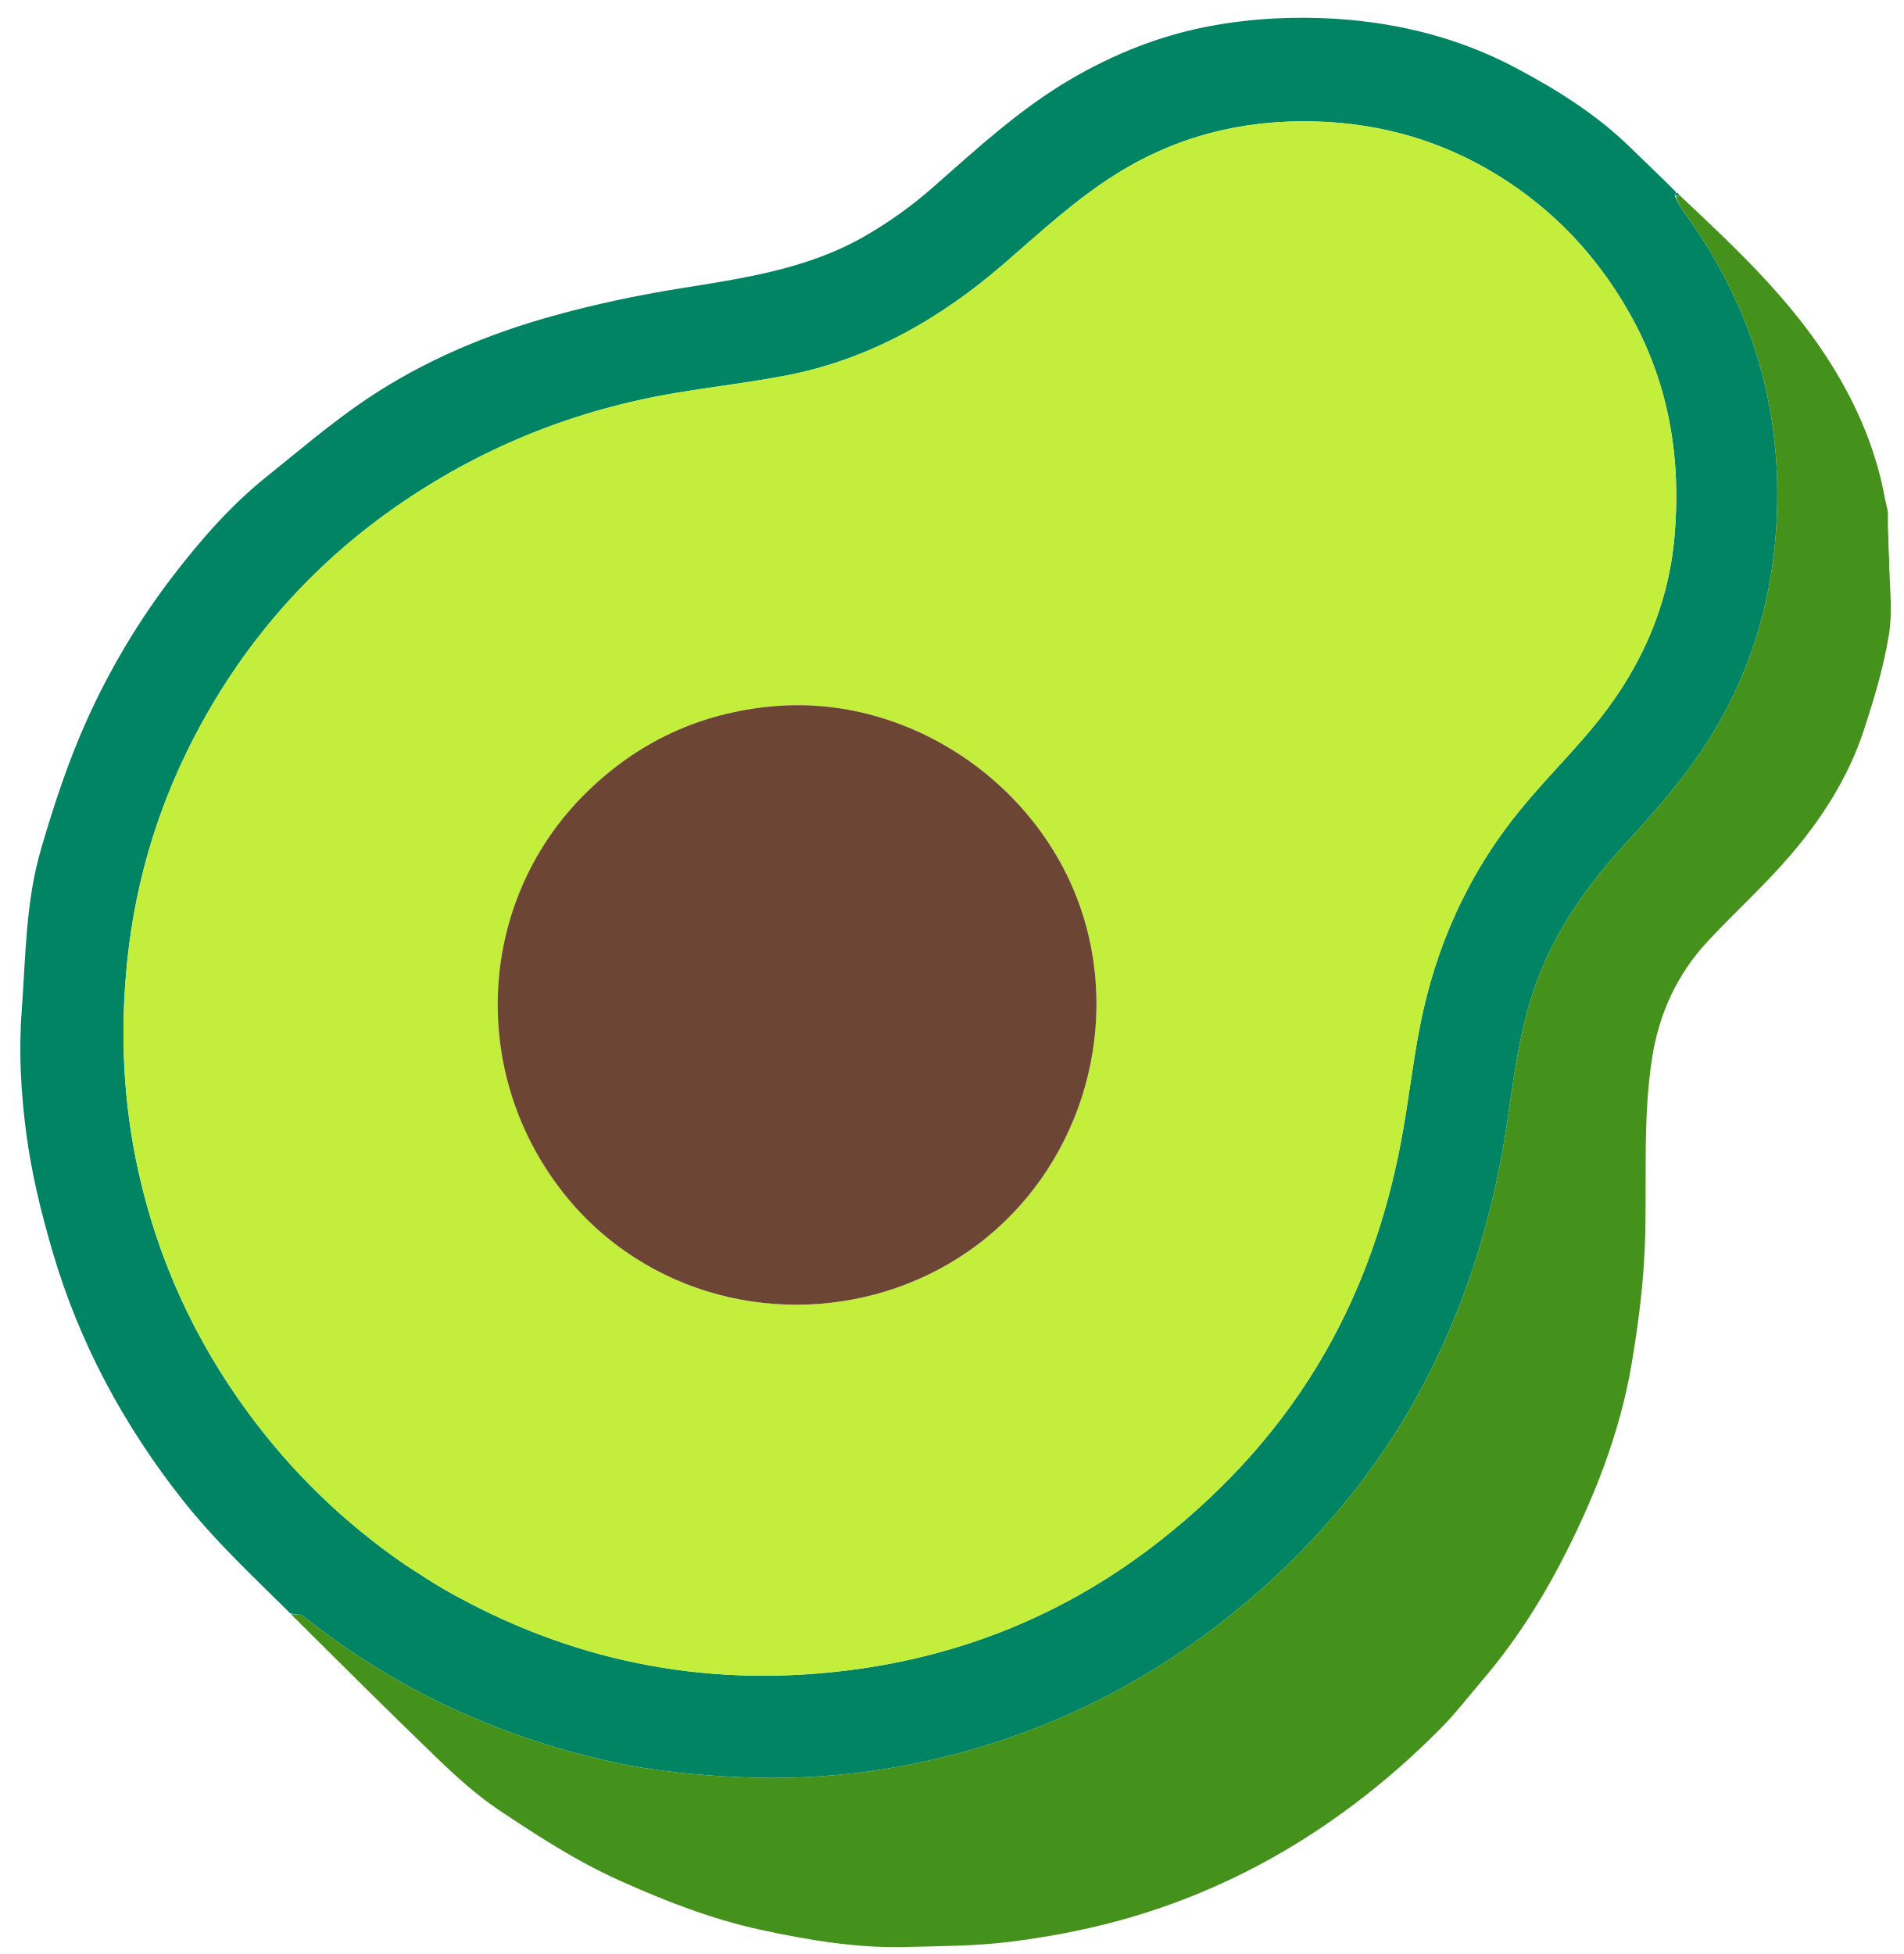
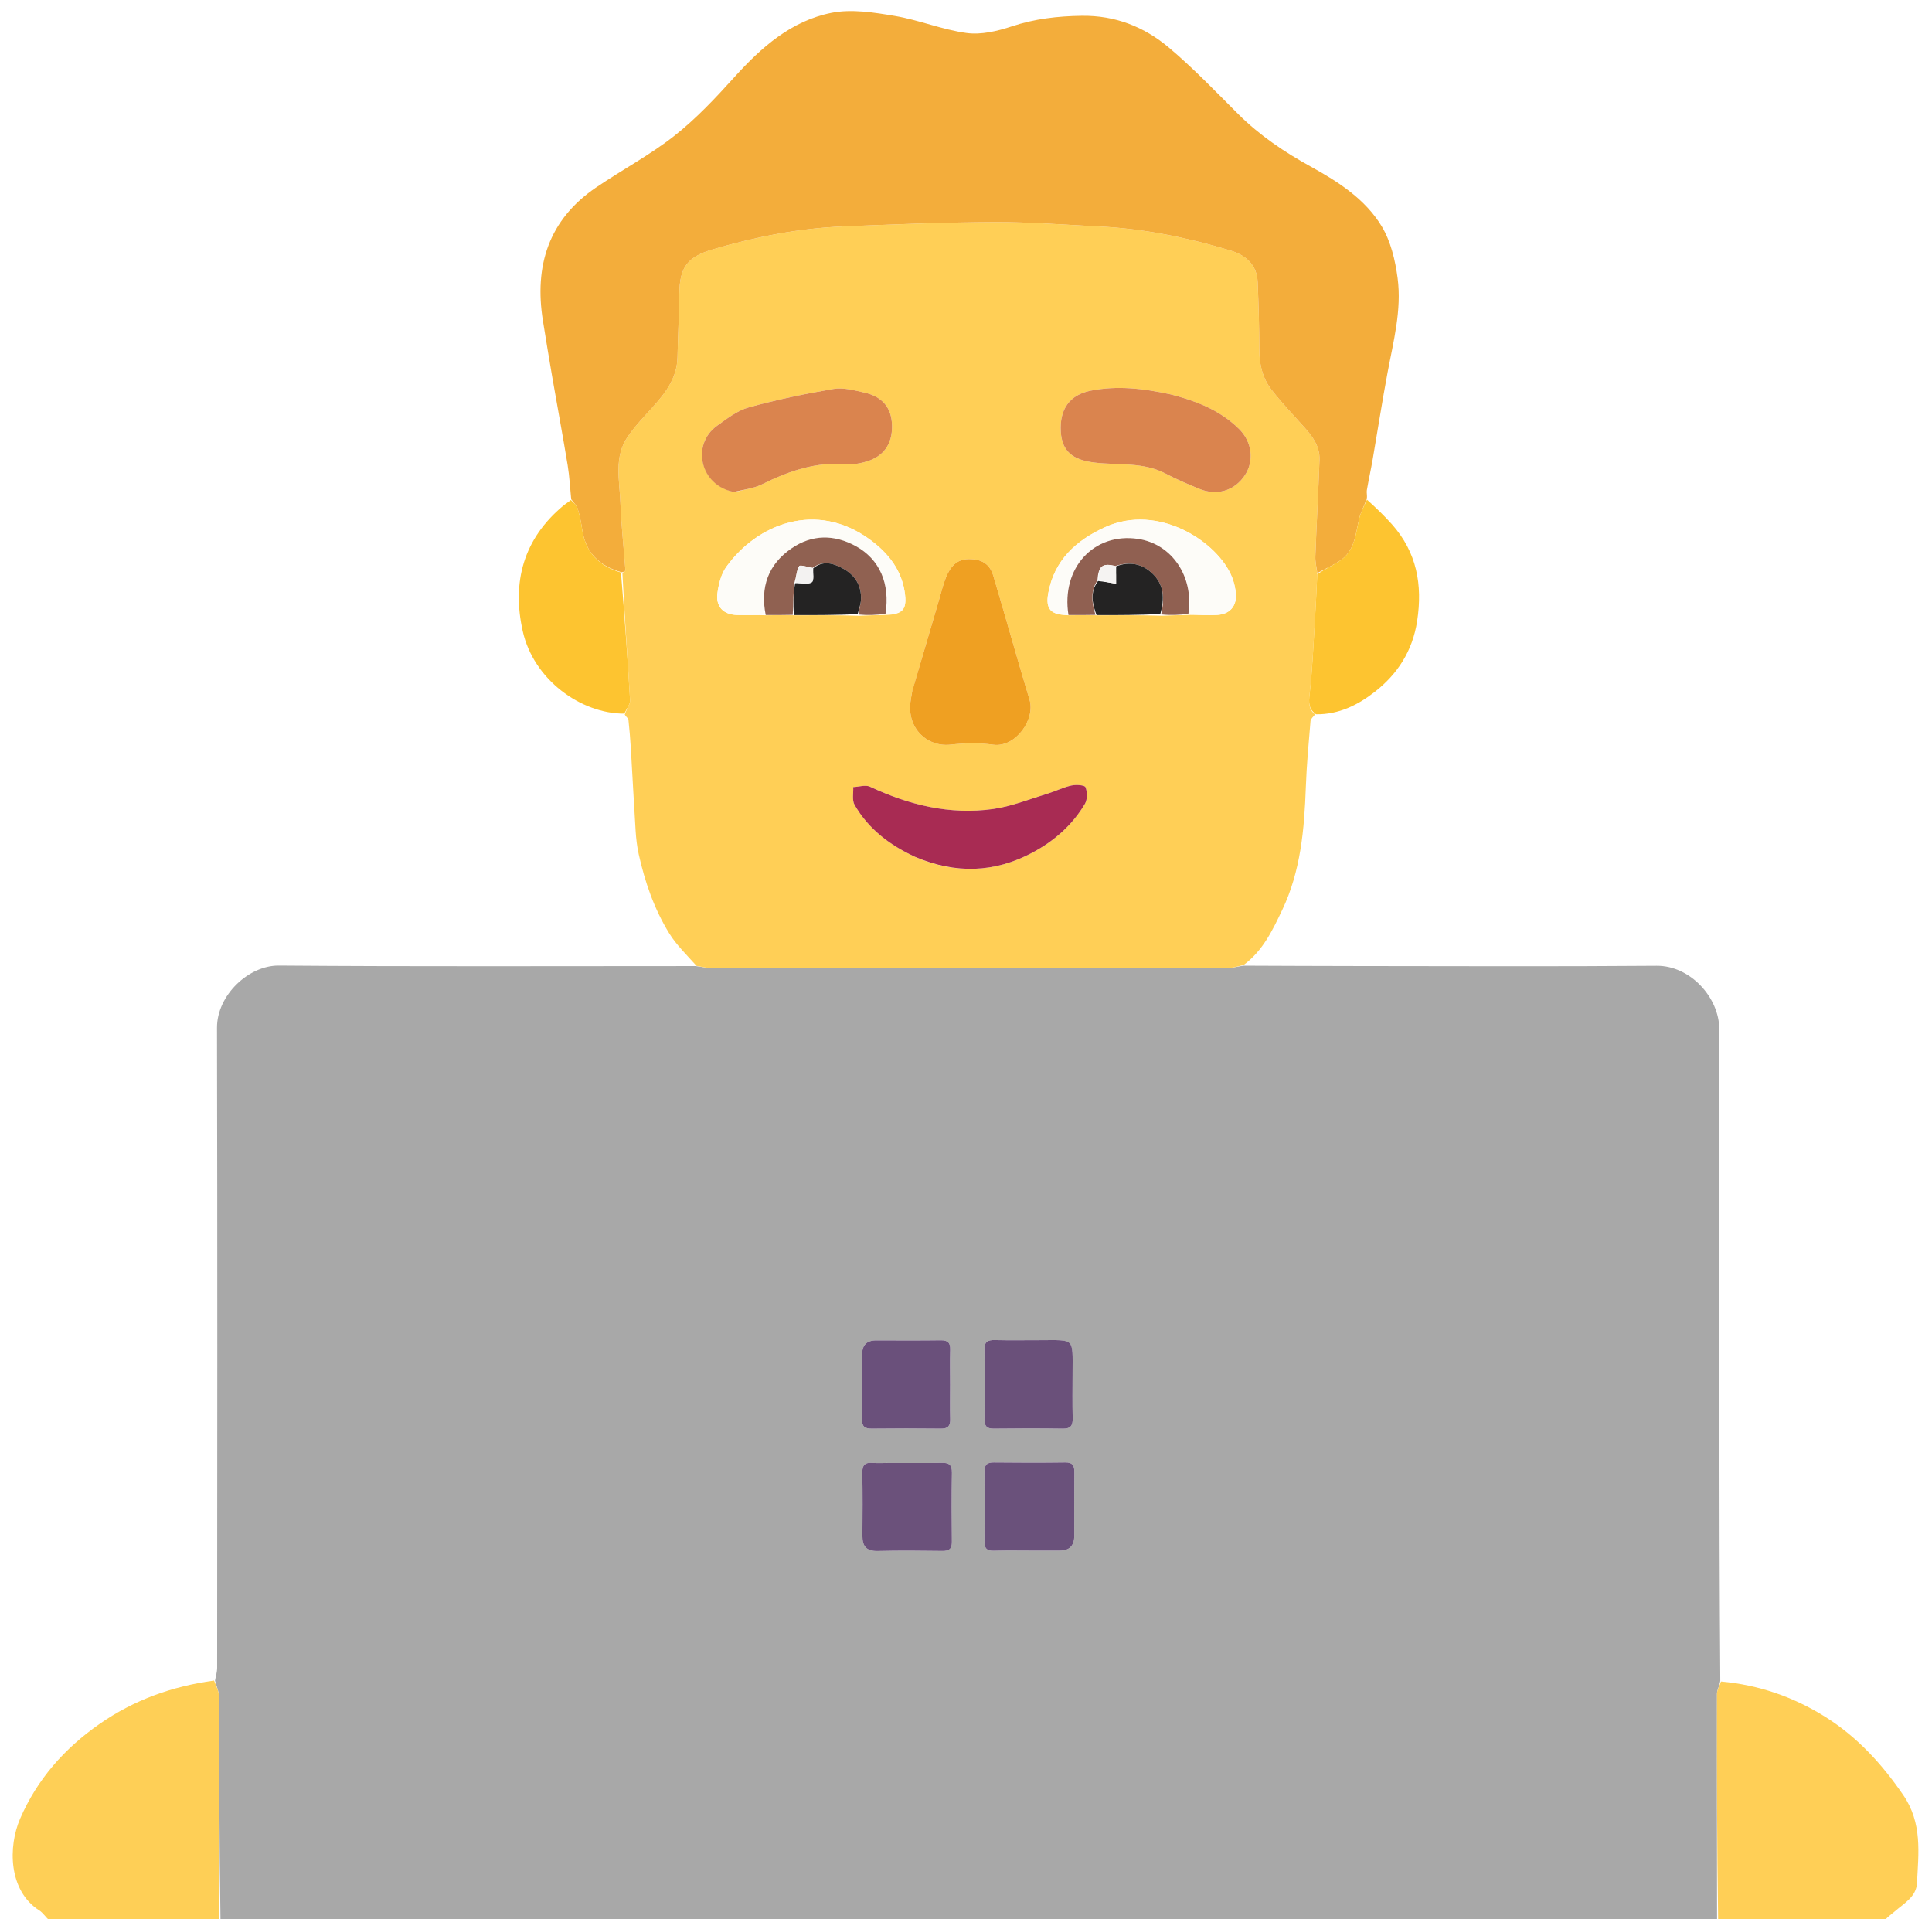
- <svg xmlns="http://www.w3.org/2000/svg" version="1.1" id="Layer_1" x="0px" y="0px" width="100%" viewBox="0 0 826 848" enable-background="new 0 0 826 848" xml:space="preserve">
-   <path fill="#000000" opacity="0" stroke="none" d=" M827,305   C827,486.667 827,667.833 827,849   C551.667,849 276.334,849 1,849   C1,566.334 1,283.667 1,1.001   C276.333,1 551.666,1 826.999,1   C827,102.167 827,203.333 827,305  M728.742,84.383   C728.404,84.084 728.067,83.785 727.324,82.939   C720.841,76.75 714.282,70.639 707.89,64.358   C693.132,49.854 675.811,38.992 657.69,29.398   C633.444,16.563 607.273,9.959 580.066,8.185   C562.386,7.033 544.639,7.883 527.054,10.968   C504.509,14.923 483.551,23.226 464.028,34.757   C442.332,47.572 423.816,64.628 404.956,81.229   C395.622,89.445 385.272,96.842 374.452,102.967   C349.911,116.86 322.399,120.777 294.996,125.187   C276.362,128.185 257.775,132.118 239.604,137.195   C211.05,145.172 183.716,156.643 159.054,173.238   C143.914,183.426 129.968,195.414 115.698,206.859   C100.353,219.168 87.406,233.926 75.489,249.408   C60.486,268.9 47.861,289.944 37.709,312.468   C29.555,330.557 23.441,349.273 17.861,368.273   C11.045,391.483 11.158,415.486 9.391,439.172   C8.093,456.575 9.11,474.408 11.382,491.75   C13.657,509.115 17.883,526.368 22.819,543.212   C34.402,582.738 53.605,618.423 79.132,650.812   C93.283,668.767 109.924,684.244 126.386,700.78   C147.488,721.58 168.422,742.556 189.776,763.094   C198.095,771.095 206.777,778.982 216.326,785.382   C233.288,796.751 250.433,807.862 269.256,816.282   C288.891,825.065 308.744,832.848 329.795,837.421   C350.817,841.988 371.97,845.565 393.577,844.953   C408.317,844.536 423.155,844.572 437.747,842.77   C453.534,840.822 469.337,837.902 484.689,833.76   C516.109,825.282 545.466,811.823 572.577,793.703   C591.467,781.077 608.861,766.569 624.861,750.476   C631.487,743.812 637.26,736.296 643.369,729.124   C656.587,713.607 667.685,696.665 677.109,678.615   C691.54,650.979 703.004,622.203 708.179,591.352   C710.929,574.959 713.085,558.343 713.777,541.756   C714.926,514.254 712.702,486.636 716.955,459.224   C719.978,439.74 727.9,422.629 741.327,408.264   C753.14,395.626 766.073,383.979 777.271,370.838   C790.915,354.825 802.269,337.024 808.872,316.845   C813.315,303.266 817.491,289.421 819.759,275.368   C821.46,264.827 819.934,253.765 819.966,242.01   C819.919,235.726 819.872,229.443 819.64,222.412   C819.088,220.357 818.39,218.33 818.009,216.244   C814.227,195.576 806.129,176.556 795.168,158.827   C777.507,130.263 753.176,107.542 728.742,84.383  z" />
-   <path fill="#018463" opacity="1" stroke="none" d=" M126.066,700.249   C109.924,684.244 93.283,668.767 79.132,650.812   C53.605,618.423 34.402,582.738 22.819,543.212   C17.883,526.368 13.657,509.115 11.382,491.75   C9.11,474.408 8.093,456.575 9.391,439.172   C11.158,415.486 11.045,391.483 17.861,368.273   C23.441,349.273 29.555,330.557 37.709,312.468   C47.861,289.944 60.486,268.9 75.489,249.408   C87.406,233.926 100.353,219.168 115.698,206.859   C129.968,195.414 143.914,183.426 159.054,173.238   C183.716,156.643 211.05,145.172 239.604,137.195   C257.775,132.118 276.362,128.185 294.996,125.187   C322.399,120.777 349.911,116.86 374.452,102.967   C385.272,96.842 395.622,89.445 404.956,81.229   C423.816,64.628 442.332,47.572 464.028,34.757   C483.551,23.226 504.509,14.923 527.054,10.968   C544.639,7.883 562.386,7.033 580.066,8.185   C607.273,9.959 633.444,16.563 657.69,29.398   C675.811,38.992 693.132,49.854 707.89,64.358   C714.282,70.639 720.841,76.75 727.34,83.322   C727.355,83.705 727.015,83.969 726.934,84.101   C726.707,84.537 726.762,84.809 727.008,85.033   C726.995,85.017 726.966,84.989 726.99,85.349   C727.984,87.43 728.787,89.273 729.95,90.852   C756.633,127.084 770.979,167.363 771.302,212.667   C771.537,245.812 764.97,277.113 749.825,306.669   C738.598,328.576 722.944,347.09 706.407,364.996   C689.659,383.13 675.372,402.824 666.818,426.293   C659.623,446.034 657.035,466.693 654.021,487.287   C649.045,521.291 639.765,554.089 625.426,585.313   C606.152,627.285 578.446,662.99 543.493,693.099   C504.96,726.291 461.107,749.459 411.808,761.971   C382.284,769.464 352.261,772.596 321.713,771.283   C302.513,770.457 283.517,768.645 264.776,764.451   C215.709,753.47 171.198,732.855 131.755,701.487   C130.392,700.404 127.986,700.632 126.066,700.249  M176.192,679.338   C181.684,682.806 187.055,686.487 192.688,689.71   C246.8,720.674 304.821,732.56 366.747,725.063   C417.719,718.893 463.527,700.12 503.863,668.306   C532.669,645.585 556.893,618.76 575.15,586.806   C591.416,558.335 601.894,527.699 607.982,495.583   C611.111,479.076 612.937,462.32 616.129,445.827   C622.858,411.057 636.977,379.485 659.37,351.943   C669.131,339.938 680.096,328.918 690.091,317.094   C710.831,292.556 724.033,264.538 726.747,232.27   C729.511,199.391 724.521,167.861 708.57,138.494   C695.433,114.308 677.604,94.293 654.739,79.107   C629.034,62.035 600.616,53.312 569.576,52.683   C538.907,52.061 510.63,59.132 484.512,75.461   C466.717,86.586 451.521,100.771 435.775,114.386   C408.255,138.181 377.469,155.948 341.338,162.917   C325.338,166.004 309.105,167.864 293.027,170.574   C250.202,177.794 210.674,193.461 174.753,217.872   C138.019,242.835 108.958,274.851 87.519,313.832   C69.779,346.088 59.002,380.469 55.227,417.028   C52.058,447.725 53.377,478.261 60.075,508.425   C68.566,546.664 84.516,581.605 107.733,613.155   C126.654,638.867 149.263,660.838 176.192,679.338  z" />
-   <path fill="#44911B" opacity="1" stroke="none" d=" M126.226,700.514   C127.986,700.632 130.392,700.404 131.755,701.487   C171.198,732.855 215.709,753.47 264.776,764.451   C283.517,768.645 302.513,770.457 321.713,771.283   C352.261,772.596 382.284,769.464 411.808,761.971   C461.107,749.459 504.96,726.291 543.493,693.099   C578.446,662.99 606.152,627.285 625.426,585.313   C639.765,554.089 649.045,521.291 654.021,487.287   C657.035,466.693 659.623,446.034 666.818,426.293   C675.372,402.824 689.659,383.13 706.407,364.996   C722.944,347.09 738.598,328.576 749.825,306.669   C764.97,277.113 771.537,245.812 771.302,212.667   C770.979,167.363 756.633,127.084 729.95,90.852   C728.787,89.273 727.984,87.43 727.321,85.328   C728.068,84.893 728.506,84.841 728.944,84.788   C753.176,107.542 777.507,130.263 795.168,158.827   C806.129,176.556 814.227,195.576 818.009,216.244   C818.39,218.33 819.088,220.357 819.329,222.822   C819.294,229.799 819.569,236.367 819.845,242.935   C819.934,253.765 821.46,264.827 819.759,275.368   C817.491,289.421 813.315,303.266 808.872,316.845   C802.269,337.024 790.915,354.825 777.271,370.838   C766.073,383.979 753.14,395.626 741.327,408.264   C727.9,422.629 719.978,439.74 716.955,459.224   C712.702,486.636 714.926,514.254 713.777,541.756   C713.085,558.343 710.929,574.959 708.179,591.352   C703.004,622.203 691.54,650.979 677.109,678.615   C667.685,696.665 656.587,713.607 643.369,729.124   C637.26,736.296 631.487,743.812 624.861,750.476   C608.861,766.569 591.467,781.077 572.577,793.703   C545.466,811.823 516.109,825.282 484.689,833.76   C469.337,837.902 453.534,840.822 437.747,842.77   C423.155,844.572 408.317,844.536 393.577,844.953   C371.97,845.565 350.817,841.988 329.795,837.421   C308.744,832.848 288.891,825.065 269.256,816.282   C250.433,807.862 233.288,796.751 216.326,785.382   C206.777,778.982 198.095,771.095 189.776,763.094   C168.422,742.556 147.488,721.58 126.226,700.514  z" />
-   <path fill="#E8F1E3" opacity="1" stroke="none" d=" M819.906,242.472   C819.569,236.367 819.294,229.799 819.421,223.196   C819.872,229.443 819.919,235.726 819.906,242.472  z" />
-   <path fill="#018463" opacity="1" stroke="none" d=" M728.843,84.586   C728.506,84.841 728.068,84.893 727.298,84.968   C726.966,84.989 726.995,85.017 727.006,84.763   C727.016,84.329 727.016,84.149 727.015,83.969   C727.015,83.969 727.355,83.705 727.542,83.596   C728.067,83.785 728.404,84.084 728.843,84.586  z" />
-   <path fill="#C3EF3C" opacity="1" stroke="none" d=" M175.895,679.135   C149.263,660.838 126.654,638.867 107.733,613.155   C84.516,581.605 68.566,546.664 60.075,508.425   C53.377,478.261 52.058,447.725 55.227,417.028   C59.002,380.469 69.779,346.088 87.519,313.832   C108.958,274.851 138.019,242.835 174.753,217.872   C210.674,193.461 250.202,177.794 293.027,170.574   C309.105,167.864 325.338,166.004 341.338,162.917   C377.469,155.948 408.255,138.181 435.775,114.386   C451.521,100.771 466.717,86.586 484.512,75.461   C510.63,59.132 538.907,52.061 569.576,52.683   C600.616,53.312 629.034,62.035 654.739,79.107   C677.604,94.293 695.433,114.308 708.57,138.494   C724.521,167.861 729.511,199.391 726.747,232.27   C724.033,264.538 710.831,292.556 690.091,317.094   C680.096,328.918 669.131,339.938 659.37,351.943   C636.977,379.485 622.858,411.057 616.129,445.827   C612.937,462.32 611.111,479.076 607.982,495.583   C601.894,527.699 591.416,558.335 575.15,586.806   C556.893,618.76 532.669,645.585 503.863,668.306   C463.527,700.12 417.719,718.893 366.747,725.063   C304.821,732.56 246.8,720.674 192.688,689.71   C187.055,686.487 181.684,682.806 175.895,679.135  M243.298,516.191   C252.275,527.984 263.086,537.843 275.506,545.835   C321.013,575.12 381.241,572.526 424.254,540.139   C467.71,507.418 486.316,449.308 469.994,397.242   C452.203,340.49 394.419,301.086 335.169,306.54   C303.418,309.462 276.639,322.155 254.393,344.022   C207.738,389.881 203.147,463.515 243.298,516.191  z" />
-   <path fill="#44911B" opacity="1" stroke="none" d=" M726.934,84.101   C727.016,84.149 727.016,84.329 727.018,84.779   C726.762,84.809 726.707,84.537 726.934,84.101  z" />
-   <path fill="#6D4534" opacity="1" stroke="none" d=" M243.09,515.902   C203.147,463.515 207.738,389.881 254.393,344.022   C276.639,322.155 303.418,309.462 335.169,306.54   C394.419,301.086 452.203,340.49 469.994,397.242   C486.316,449.308 467.71,507.418 424.254,540.139   C381.241,572.526 321.013,575.12 275.506,545.835   C263.086,537.843 252.275,527.984 243.09,515.902  z" />
+ <svg xmlns="http://www.w3.org/2000/svg" version="1.1" id="Layer_1" x="0px" y="0px" width="100%" viewBox="0 0 836 830" enable-background="new 0 0 836 830" xml:space="preserve">
+   <path fill="#000000" opacity="0" stroke="none" d=" M21,831   C14.334,831 7.669,831 1.003,831   C1.002,554.381 1.002,277.762 1.002,1.071   C279.572,1.071 558.145,1.071 836.859,1.071   C836.859,277.667 836.859,554.333 836.859,831   C830.257,831 823.591,831 816.142,830.734   C816.897,829.313 818.511,828.246 819.957,826.986   C823.913,823.541 829.197,820.699 829.499,814.853   C830.172,801.81 831.875,788.822 823.574,776.71   C814.382,763.296 803.769,751.659 790.053,742.998   C776.201,734.251 761.045,729.011 744.438,726.873   C744.091,687.927 744.019,649.296 744.003,610.665   C743.98,555.544 744.061,500.424 743.954,445.304   C743.928,431.642 731.422,417.755 716.828,417.876   C673.867,418.231 630.901,418.018 587.937,417.995   C571.288,417.986 554.639,417.891 538.135,417.528   C546.539,411.323 550.711,402.355 554.837,393.705   C562.828,376.953 564.412,358.777 565.058,340.472   C565.394,330.958 566.281,321.462 567.084,311.971   C567.169,310.968 568.371,310.059 569.486,309.059   C579.498,309.166 587.717,304.919 594.802,299.415   C604.68,291.742 611.234,281.695 613.223,268.699   C615.631,252.965 613.052,238.929 602.315,226.866   C598.977,223.114 595.332,219.635 591.787,215.647   C591.634,214.211 591.279,213.117 591.45,212.114   C592.216,207.645 593.207,203.214 593.98,198.745   C596.145,186.245 598.075,173.702 600.411,161.234   C602.947,147.697 606.583,134.168 604.769,120.351   C603.757,112.642 601.809,104.403 597.853,97.876   C590.768,86.189 579.193,78.701 567.377,72.194   C555.847,65.845 545.098,58.628 535.742,49.301   C525.95,39.54 516.365,29.483 505.812,20.598   C495.143,11.618 482.628,6.626 468.094,6.825   C457.664,6.968 447.706,8.118 437.752,11.425   C431.578,13.477 424.567,15.126 418.29,14.284   C407.79,12.875 397.692,8.646 387.209,6.891   C378.192,5.38 368.503,3.807 359.768,5.551   C342.414,9.015 329.474,20.428 317.763,33.387   C309.646,42.368 301.245,51.333 291.776,58.787   C281.23,67.088 269.199,73.476 258.047,81.04   C237.343,95.082 231.112,115.003 234.937,138.837   C236.252,147.034 237.596,155.227 239.011,163.407   C241.199,176.059 243.559,188.683 245.641,201.353   C246.437,206.194 246.669,211.128 247.01,216.337   C245.8,217.382 244.666,218.026 243.682,218.849   C226.468,233.242 221.449,251.875 226.19,273.071   C230.886,294.067 251.306,308.812 270.162,309.451   C270.907,310.299 271.861,310.749 271.92,311.295   C272.377,315.527 272.732,319.773 272.987,324.022   C273.693,335.832 274.281,347.65 275.039,359.456   C275.259,362.869 275.645,366.311 276.389,369.642   C279.069,381.635 283.049,393.23 289.496,403.705   C292.653,408.835 297.129,413.153 300.544,417.909   C240.268,417.987 180.455,418.268 120.647,417.789   C107.529,417.684 93.866,430.664 93.897,444.687   C94.101,536.986 94.009,629.286 93.963,721.585   C93.962,723.452 93.357,725.319 92.616,727.14   C74.39,729.638 57.946,735.569 43.064,745.926   C27.849,756.515 16.057,769.936 8.71,786.898   C3.528,798.859 3.494,818.029 17.042,826.645   C18.639,827.66 19.694,829.528 21,831  z" />
+   <path fill="#A8A8A8" opacity="1" stroke="none" d=" M537.99,417.835   C554.639,417.891 571.288,417.986 587.937,417.995   C630.901,418.018 673.867,418.231 716.828,417.876   C731.422,417.755 743.928,431.642 743.954,445.304   C744.061,500.424 743.98,555.544 744.003,610.665   C744.019,649.296 744.091,687.927 744.392,727.239   C744.06,729.553 742.966,731.185 742.963,732.819   C742.9,765.546 742.963,798.273 743,831   C527.312,831 311.625,831 95.414,830.534   C94.875,798.112 94.897,766.157 94.766,734.202   C94.757,731.861 93.637,729.525 93.034,727.186   C93.357,725.319 93.962,723.452 93.963,721.585   C94.009,629.286 94.101,536.986 93.897,444.687   C93.866,430.664 107.529,417.684 120.647,417.789   C180.455,418.268 240.268,417.987 300.953,418.005   C304.109,418.356 306.393,418.965 308.677,418.966   C382.505,419.016 456.333,419.019 530.161,418.958   C532.771,418.956 535.381,418.226 537.99,417.835  M384.525,632.995   C382.197,632.995 379.857,633.143 377.543,632.96   C374.356,632.709 373.076,633.857 373.136,637.187   C373.3,646.331 373.24,655.481 373.177,664.627   C373.146,669.19 375.056,671.215 379.82,671.099   C389.128,670.87 398.446,670.955 407.758,671.079   C410.712,671.118 411.937,670.171 411.899,667.089   C411.777,657.112 411.754,647.131 411.912,637.155   C411.966,633.788 410.609,632.875 407.468,632.944   C400.154,633.106 392.834,632.995 384.525,632.995  M448.485,670.942   C451.813,670.94 455.142,670.927 458.47,670.938   C462.81,670.952 464.865,668.76 464.857,664.464   C464.839,655.311 464.789,646.157 464.891,637.004   C464.923,634.144 464.133,632.739 460.958,632.779   C450.641,632.909 440.321,632.902 430.004,632.782   C426.917,632.747 425.951,633.997 425.983,636.939   C426.089,646.923 426.096,656.91 425.982,666.894   C425.948,669.87 426.938,671.079 430.017,670.989   C435.837,670.819 441.665,670.941 448.485,670.942  M449.478,579.882   C443.152,579.883 436.822,579.988 430.499,579.839   C427.443,579.766 425.916,580.531 425.972,583.984   C426.134,593.971 426.088,603.963 425.989,613.952   C425.96,616.843 426.824,618.196 429.964,618.156   C439.952,618.029 449.944,618.013 459.931,618.163   C463.297,618.213 464.235,616.811 464.166,613.689   C464.017,607.032 464.111,600.37 464.125,593.71   C464.159,578.638 465.144,579.869 449.478,579.882  M411.148,598.5   C411.145,593.67 411.029,588.836 411.181,584.01   C411.277,580.986 410.109,579.89 407.092,579.931   C397.766,580.055 388.438,579.995 379.11,579.976   C374.937,579.968 373.042,582.102 373.046,586.171   C373.055,595.498 373.121,604.827 372.996,614.152   C372.954,617.249 374.244,618.184 377.175,618.152   C387.167,618.044 397.162,618.034 407.155,618.154   C410.245,618.191 411.26,616.927 411.178,613.99   C411.044,609.163 411.146,604.33 411.148,598.5  z" />
+   <path fill="#FECF56" opacity="1" stroke="none" d=" M92.616,727.14   C93.637,729.525 94.757,731.861 94.766,734.202   C94.897,766.157 94.875,798.112 94.946,830.534   C70.646,831 46.292,831 21.469,831   C19.694,829.528 18.639,827.66 17.042,826.645   C3.494,818.029 3.528,798.859 8.71,786.898   C16.057,769.936 27.849,756.515 43.064,745.926   C57.946,735.569 74.39,729.638 92.616,727.14  z" />
+   <path fill="#FFCF56" opacity="1" stroke="none" d=" M743.469,831   C742.963,798.273 742.9,765.546 742.963,732.819   C742.966,731.185 744.06,729.553 744.692,727.553   C761.045,729.011 776.201,734.251 790.053,742.998   C803.769,751.659 814.382,763.296 823.574,776.71   C831.875,788.822 830.172,801.81 829.499,814.853   C829.197,820.699 823.913,823.541 819.957,826.986   C818.511,828.246 816.897,829.313 815.679,830.734   C791.979,831 767.958,831 743.469,831  z" />
+   <path fill="#FFCF56" opacity="1" stroke="none" d=" M538.135,417.528   C535.381,418.226 532.771,418.956 530.161,418.958   C456.333,419.019 382.505,419.016 308.677,418.966   C306.393,418.965 304.109,418.356 301.417,417.934   C297.129,413.153 292.653,408.835 289.496,403.705   C283.049,393.23 279.069,381.635 276.389,369.642   C275.645,366.311 275.259,362.869 275.039,359.456   C274.281,347.65 273.693,335.832 272.987,324.022   C272.732,319.773 272.377,315.527 271.92,311.295   C271.861,310.749 270.907,310.299 270.346,309.135   C271.138,306.636 272.744,304.76 272.641,302.984   C271.575,284.628 270.233,266.288 269.315,247.853   C269.998,247.421 270.647,247.055 270.624,246.738   C269.911,236.984 268.813,227.247 268.454,217.482   C268.098,207.819 265.561,197.677 271.683,188.856   C274.976,184.111 279.071,179.905 282.944,175.581   C288.365,169.529 292.984,163.174 293.163,154.558   C293.353,145.424 293.833,136.295 293.948,127.16   C294.098,115.3 297.602,111.03 308.929,107.747   C327.188,102.455 345.716,98.767 364.71,97.982   C386.568,97.079 408.442,96.201 430.312,96.101   C445.406,96.033 460.509,97.254 475.603,97.988   C494.951,98.93 513.794,102.782 532.289,108.346   C538.955,110.352 543.888,114.443 544.204,122.047   C544.61,131.841 544.909,141.647 544.921,151.448   C544.928,157.855 546.372,163.781 550.283,168.75   C554.689,174.348 559.579,179.572 564.37,184.857   C568.04,188.904 571.165,193.249 570.964,198.947   C570.47,212.884 569.689,226.81 569.169,240.746   C569.08,243.139 569.71,245.56 570.005,248.431   C569.663,255.495 569.383,262.1 568.973,268.696   C568.317,279.247 567.892,289.828 566.697,300.32   C566.287,303.922 566.14,306.728 569.054,309.106   C568.371,310.059 567.169,310.968 567.084,311.971   C566.281,321.462 565.394,330.958 565.058,340.472   C564.412,358.777 562.828,376.953 554.837,393.705   C550.711,402.355 546.539,411.323 538.135,417.528  M343.944,266.228   C352.952,266.183 361.961,266.137 371.687,266.43   C375.506,266.282 379.325,266.133 383.948,266.047   C390.451,265.759 392.326,263.7 391.633,257.43   C390.47,246.897 384.406,239.268 376.27,233.359   C353.265,216.653 327.716,226.562 314.264,245.285   C312.06,248.352 311.018,252.589 310.469,256.433   C309.607,262.465 312.926,265.919 318.978,266.094   C322.961,266.209 326.953,266.035 331.721,266.223   C335.49,266.163 339.26,266.102 343.944,266.228  M474.945,266.228   C483.955,266.178 492.966,266.127 502.691,266.421   C506.521,266.275 510.352,266.13 515.092,266.058   C518.921,266.077 522.758,266.261 526.577,266.075   C532.047,265.809 535.184,262.334 534.767,256.912   C534.579,254.468 533.994,251.958 533.083,249.681   C526.987,234.449 501.277,217.619 478.244,228.075   C465.582,233.824 456.181,242.377 453.596,256.647   C452.323,263.676 454.775,266.129 462.732,266.221   C466.497,266.165 470.262,266.109 474.945,266.228  M394.678,299.323   C394.438,300.796 394.153,302.262 393.968,303.741   C392.521,315.284 401.266,323.33 411.339,322.194   C417.421,321.508 423.74,321.379 429.78,322.224   C439.302,323.555 448.126,311.428 445.485,302.712   C440.086,284.897 435.134,266.946 429.81,249.108   C428.254,243.895 424.713,241.877 419.18,241.909   C413.796,241.94 411.153,245.424 409.371,249.732   C408.105,252.79 407.359,256.066 406.416,259.255   C402.555,272.326 398.707,285.402 394.678,299.323  M509.885,171.519   C508.596,171.188 507.316,170.815 506.016,170.534   C494.732,168.089 483.398,166.736 471.906,169.047   C462.869,170.864 458.402,177.048 459.027,186.882   C459.558,195.247 464.094,198.974 473.505,200.132   C483.804,201.4 494.549,199.778 504.307,204.892   C509.004,207.355 513.912,209.443 518.818,211.475   C526.521,214.665 534.074,212.407 538.577,205.778   C542.742,199.646 541.893,191.314 536.24,185.7   C529.089,178.597 520.219,174.514 509.885,171.519  M317.904,212.919   C321.834,211.849 326.058,211.375 329.639,209.601   C341.292,203.83 353.174,199.668 366.471,200.878   C369.039,201.112 371.781,200.564 374.309,199.88   C382.244,197.732 386.174,192.275 385.992,184.1   C385.824,176.494 381.92,171.621 373.952,169.85   C369.609,168.885 364.922,167.563 360.708,168.278   C348.333,170.376 335.992,172.96 323.901,176.303   C318.998,177.658 314.561,181.17 310.283,184.22   C299.078,192.212 302.745,209.982 317.904,212.919  M396.527,370.994   C413.547,378.144 430.293,377.656 446.632,368.959   C456.064,363.938 463.969,357.061 469.447,347.83   C470.569,345.939 470.55,342.693 469.71,340.616   C469.321,339.655 465.569,339.437 463.565,339.884   C460.017,340.675 456.684,342.379 453.181,343.438   C445.405,345.789 437.713,348.92 429.748,350.042   C411.071,352.674 393.402,348.337 376.444,340.392   C374.483,339.473 371.63,340.456 369.191,340.558   C369.338,343.144 368.622,346.225 369.775,348.233   C375.784,358.696 384.999,365.686 396.527,370.994  z" />
+   <path fill="#F3AD3B" opacity="1" stroke="none" d=" M570.008,247.967   C569.71,245.56 569.08,243.139 569.169,240.746   C569.689,226.81 570.47,212.884 570.964,198.947   C571.165,193.249 568.04,188.904 564.37,184.857   C559.579,179.572 554.689,174.348 550.283,168.75   C546.372,163.781 544.928,157.855 544.921,151.448   C544.909,141.647 544.61,131.841 544.204,122.047   C543.888,114.443 538.955,110.352 532.289,108.346   C513.794,102.782 494.951,98.93 475.603,97.988   C460.509,97.254 445.406,96.033 430.312,96.101   C408.442,96.201 386.568,97.079 364.71,97.982   C345.716,98.767 327.188,102.455 308.929,107.747   C297.602,111.03 294.098,115.3 293.948,127.16   C293.833,136.295 293.353,145.424 293.163,154.558   C292.984,163.174 288.365,169.529 282.944,175.581   C279.071,179.905 274.976,184.111 271.683,188.856   C265.561,197.677 268.098,207.819 268.454,217.482   C268.813,227.247 269.911,236.984 270.624,246.738   C270.647,247.055 269.998,247.421 269.051,247.627   C259.161,244.87 253.463,239.038 251.955,229.327   C251.476,226.242 250.915,223.137 249.984,220.17   C249.504,218.641 248.128,217.394 247.157,216.019   C246.669,211.128 246.437,206.194 245.641,201.353   C243.559,188.683 241.199,176.059 239.011,163.407   C237.596,155.227 236.252,147.034 234.937,138.837   C231.112,115.003 237.343,95.082 258.047,81.04   C269.199,73.476 281.23,67.088 291.776,58.787   C301.245,51.333 309.646,42.368 317.763,33.387   C329.474,20.428 342.414,9.015 359.768,5.551   C368.503,3.807 378.192,5.38 387.209,6.891   C397.692,8.646 407.79,12.875 418.29,14.284   C424.567,15.126 431.578,13.477 437.752,11.425   C447.706,8.118 457.664,6.968 468.094,6.825   C482.628,6.626 495.143,11.618 505.812,20.598   C516.365,29.483 525.95,39.54 535.742,49.301   C545.098,58.628 555.847,65.845 567.377,72.194   C579.193,78.701 590.768,86.189 597.853,97.876   C601.809,104.403 603.757,112.642 604.769,120.351   C606.583,134.168 602.947,147.697 600.411,161.234   C598.075,173.702 596.145,186.245 593.98,198.745   C593.207,203.214 592.216,207.645 591.45,212.114   C591.279,213.117 591.634,214.211 591.476,215.818   C590.129,219.161 588.704,221.868 588.045,224.75   C586.545,231.315 586.201,238.396 579.834,242.597   C576.729,244.645 573.294,246.193 570.008,247.967  z" />
+   <path fill="#FDC430" opacity="1" stroke="none" d=" M247.01,216.337   C248.128,217.394 249.504,218.641 249.984,220.17   C250.915,223.137 251.476,226.242 251.955,229.327   C253.463,239.038 259.161,244.87 268.704,247.716   C270.233,266.288 271.575,284.628 272.641,302.984   C272.744,304.76 271.138,306.636 270.14,308.781   C251.306,308.812 230.886,294.067 226.19,273.071   C221.449,251.875 226.468,233.242 243.682,218.849   C244.666,218.026 245.8,217.382 247.01,216.337  z" />
+   <path fill="#FDC430" opacity="1" stroke="none" d=" M570.005,248.431   C573.294,246.193 576.729,244.645 579.834,242.597   C586.201,238.396 586.545,231.315 588.045,224.75   C588.704,221.868 590.129,219.161 591.517,216.203   C595.332,219.635 598.977,223.114 602.315,226.866   C613.052,238.929 615.631,252.965 613.223,268.699   C611.234,281.695 604.68,291.742 594.802,299.415   C587.717,304.919 579.498,309.166 569.486,309.059   C566.14,306.728 566.287,303.922 566.697,300.32   C567.892,289.828 568.317,279.247 568.973,268.696   C569.383,262.1 569.663,255.495 570.005,248.431  z" />
+   <path fill="#6B517B" opacity="1" stroke="none" d=" M385.021,632.995   C392.834,632.995 400.154,633.106 407.468,632.944   C410.609,632.875 411.966,633.788 411.912,637.155   C411.754,647.131 411.777,657.112 411.899,667.089   C411.937,670.171 410.712,671.118 407.758,671.079   C398.446,670.955 389.128,670.87 379.82,671.099   C375.056,671.215 373.146,669.19 373.177,664.627   C373.24,655.481 373.3,646.331 373.136,637.187   C373.076,633.857 374.356,632.709 377.543,632.96   C379.857,633.143 382.197,632.995 385.021,632.995  z" />
+   <path fill="#6A517B" opacity="1" stroke="none" d=" M447.987,670.942   C441.665,670.941 435.837,670.819 430.017,670.989   C426.938,671.079 425.948,669.87 425.982,666.894   C426.096,656.91 426.089,646.923 425.983,636.939   C425.951,633.997 426.917,632.747 430.004,632.782   C440.321,632.902 450.641,632.909 460.958,632.779   C464.133,632.739 464.923,634.144 464.891,637.004   C464.789,646.157 464.839,655.311 464.857,664.464   C464.865,668.76 462.81,670.952 458.47,670.938   C455.142,670.927 451.813,670.94 447.987,670.942  z" />
+   <path fill="#6A507A" opacity="1" stroke="none" d=" M449.973,579.882   C465.144,579.869 464.159,578.638 464.125,593.71   C464.111,600.37 464.017,607.032 464.166,613.689   C464.235,616.811 463.297,618.213 459.931,618.163   C449.944,618.013 439.952,618.029 429.964,618.156   C426.824,618.196 425.96,616.843 425.989,613.952   C426.088,603.963 426.134,593.971 425.972,583.984   C425.916,580.531 427.443,579.766 430.499,579.839   C436.822,579.988 443.152,579.883 449.973,579.882  z" />
+   <path fill="#6A507B" opacity="1" stroke="none" d=" M411.148,599   C411.146,604.33 411.044,609.163 411.178,613.99   C411.26,616.927 410.245,618.191 407.155,618.154   C397.162,618.034 387.167,618.044 377.175,618.152   C374.244,618.184 372.954,617.249 372.996,614.152   C373.121,604.827 373.055,595.498 373.046,586.171   C373.042,582.102 374.937,579.968 379.11,579.976   C388.438,579.995 397.766,580.055 407.092,579.931   C410.109,579.89 411.277,580.986 411.181,584.01   C411.029,588.836 411.145,593.67 411.148,599  z" />
+   <path fill="#EFA022" opacity="1" stroke="none" d=" M394.766,298.9   C398.707,285.402 402.555,272.326 406.416,259.255   C407.359,256.066 408.105,252.79 409.371,249.732   C411.153,245.424 413.796,241.94 419.18,241.909   C424.713,241.877 428.254,243.895 429.81,249.108   C435.134,266.946 440.086,284.897 445.485,302.712   C448.126,311.428 439.302,323.555 429.78,322.224   C423.74,321.379 417.421,321.508 411.339,322.194   C401.266,323.33 392.521,315.284 393.968,303.741   C394.153,302.262 394.438,300.796 394.766,298.9  z" />
+   <path fill="#DA844E" opacity="1" stroke="none" d=" M510.268,171.649   C520.219,174.514 529.089,178.597 536.24,185.7   C541.893,191.314 542.742,199.646 538.577,205.778   C534.074,212.407 526.521,214.665 518.818,211.475   C513.912,209.443 509.004,207.355 504.307,204.892   C494.549,199.778 483.804,201.4 473.505,200.132   C464.094,198.974 459.558,195.247 459.027,186.882   C458.402,177.048 462.869,170.864 471.906,169.047   C483.398,166.736 494.732,168.089 506.016,170.534   C507.316,170.815 508.596,171.188 510.268,171.649  z" />
+   <path fill="#DA844E" opacity="1" stroke="none" d=" M317.497,212.86   C302.745,209.982 299.078,192.212 310.283,184.22   C314.561,181.17 318.998,177.658 323.901,176.303   C335.992,172.96 348.333,170.376 360.708,168.278   C364.922,167.563 369.609,168.885 373.952,169.85   C381.92,171.621 385.824,176.494 385.992,184.1   C386.174,192.275 382.244,197.732 374.309,199.88   C371.781,200.564 369.039,201.112 366.471,200.878   C353.174,199.668 341.292,203.83 329.639,209.601   C326.058,211.375 321.834,211.849 317.497,212.86  z" />
+   <path fill="#A82B53" opacity="1" stroke="none" d=" M396.184,370.831   C384.999,365.686 375.784,358.696 369.775,348.233   C368.622,346.225 369.338,343.144 369.191,340.558   C371.63,340.456 374.483,339.473 376.444,340.392   C393.402,348.337 411.071,352.674 429.748,350.042   C437.713,348.92 445.405,345.789 453.181,343.438   C456.684,342.379 460.017,340.675 463.565,339.884   C465.569,339.437 469.321,339.655 469.71,340.616   C470.55,342.693 470.569,345.939 469.447,347.83   C463.969,357.061 456.064,363.938 446.632,368.959   C430.293,377.656 413.547,378.144 396.184,370.831  z" />
+   <path fill="#FDFCF8" opacity="1" stroke="none" d=" M461.952,265.991   C454.775,266.129 452.323,263.676 453.596,256.647   C456.181,242.377 465.582,233.824 478.244,228.075   C501.277,217.619 526.987,234.449 533.083,249.681   C533.994,251.958 534.579,254.468 534.767,256.912   C535.184,262.334 532.047,265.809 526.577,266.075   C522.758,266.261 518.921,266.077 514.68,265.621   C516.677,249.4 507.049,235.317 492.378,233.162   C473.321,230.363 459.075,245.734 461.952,265.991  z" />
+   <path fill="#FDFCF8" opacity="1" stroke="none" d=" M330.94,265.99   C326.953,266.035 322.961,266.209 318.978,266.094   C312.926,265.919 309.607,262.465 310.469,256.433   C311.018,252.589 312.06,248.352 314.264,245.285   C327.716,226.562 353.265,216.653 376.27,233.359   C384.406,239.268 390.47,246.897 391.633,257.43   C392.326,263.7 390.451,265.759 383.572,265.611   C385.215,252.55 380.641,241.962 370.302,236.303   C360.937,231.176 351.385,231.187 342.492,237.281   C332.427,244.177 328.905,254.051 330.94,265.99  z" />
+   <path fill="#906051" opacity="1" stroke="none" d=" M462.342,266.106   C459.075,245.734 473.321,230.363 492.378,233.162   C507.049,235.317 516.677,249.4 514.226,265.585   C510.352,266.13 506.521,266.275 502.431,265.842   C504.039,258.834 503.706,252.803 498.479,247.967   C493.995,243.818 488.742,242.866 482.627,244.89   C476.949,243.517 475.33,244.873 474.857,251.187   C471.539,256.244 472.623,261.142 474.026,266.054   C470.262,266.109 466.497,266.165 462.342,266.106  z" />
+   <path fill="#906151" opacity="1" stroke="none" d=" M331.331,266.107   C328.905,254.051 332.427,244.177 342.492,237.281   C351.385,231.187 360.937,231.176 370.302,236.303   C380.641,241.962 385.215,252.55 383.17,265.58   C379.325,266.133 375.506,266.282 371.474,265.899   C371.709,263.429 372.443,261.505 372.55,259.546   C372.88,253.452 370.046,248.889 364.838,246.017   C360.69,243.73 356.261,242.327 351.602,245.701   C349.391,245.302 346.21,244.29 345.823,244.941   C344.647,246.915 344.553,249.533 343.746,252.158   C343.312,256.957 343.171,261.499 343.029,266.041   C339.26,266.102 335.49,266.163 331.331,266.107  z" />
+   <path fill="#242323" opacity="1" stroke="none" d=" M351.91,245.849   C356.261,242.327 360.69,243.73 364.838,246.017   C370.046,248.889 372.88,253.452 372.55,259.546   C372.443,261.505 371.709,263.429 371.116,265.73   C361.961,266.137 352.952,266.183 343.486,266.135   C343.171,261.499 343.312,256.957 344.029,252.35   C346.883,252.254 349.675,252.989 351.262,251.925   C352.348,251.197 351.753,247.963 351.91,245.849  z" />
+   <path fill="#242323" opacity="1" stroke="none" d=" M474.485,266.141   C472.623,261.142 471.539,256.244 475.132,251.391   C478.038,251.695 480.493,252.145 482.948,252.595   C482.958,250.066 482.967,247.537 482.977,245.008   C488.742,242.866 493.995,243.818 498.479,247.967   C503.706,252.803 504.039,258.834 502.074,265.67   C492.966,266.127 483.955,266.178 474.485,266.141  z" />
+   <path fill="#F5F3F2" opacity="1" stroke="none" d=" M482.627,244.89   C482.967,247.537 482.958,250.066 482.948,252.595   C480.493,252.145 478.038,251.695 475.309,251.041   C475.33,244.873 476.949,243.517 482.627,244.89  z" />
+   <path fill="#F3F2F1" opacity="1" stroke="none" d=" M351.602,245.701   C351.753,247.963 352.348,251.197 351.262,251.925   C349.675,252.989 346.883,252.254 344.32,252.093   C344.553,249.533 344.647,246.915 345.823,244.941   C346.21,244.29 349.391,245.302 351.602,245.701  z" />
</svg>
